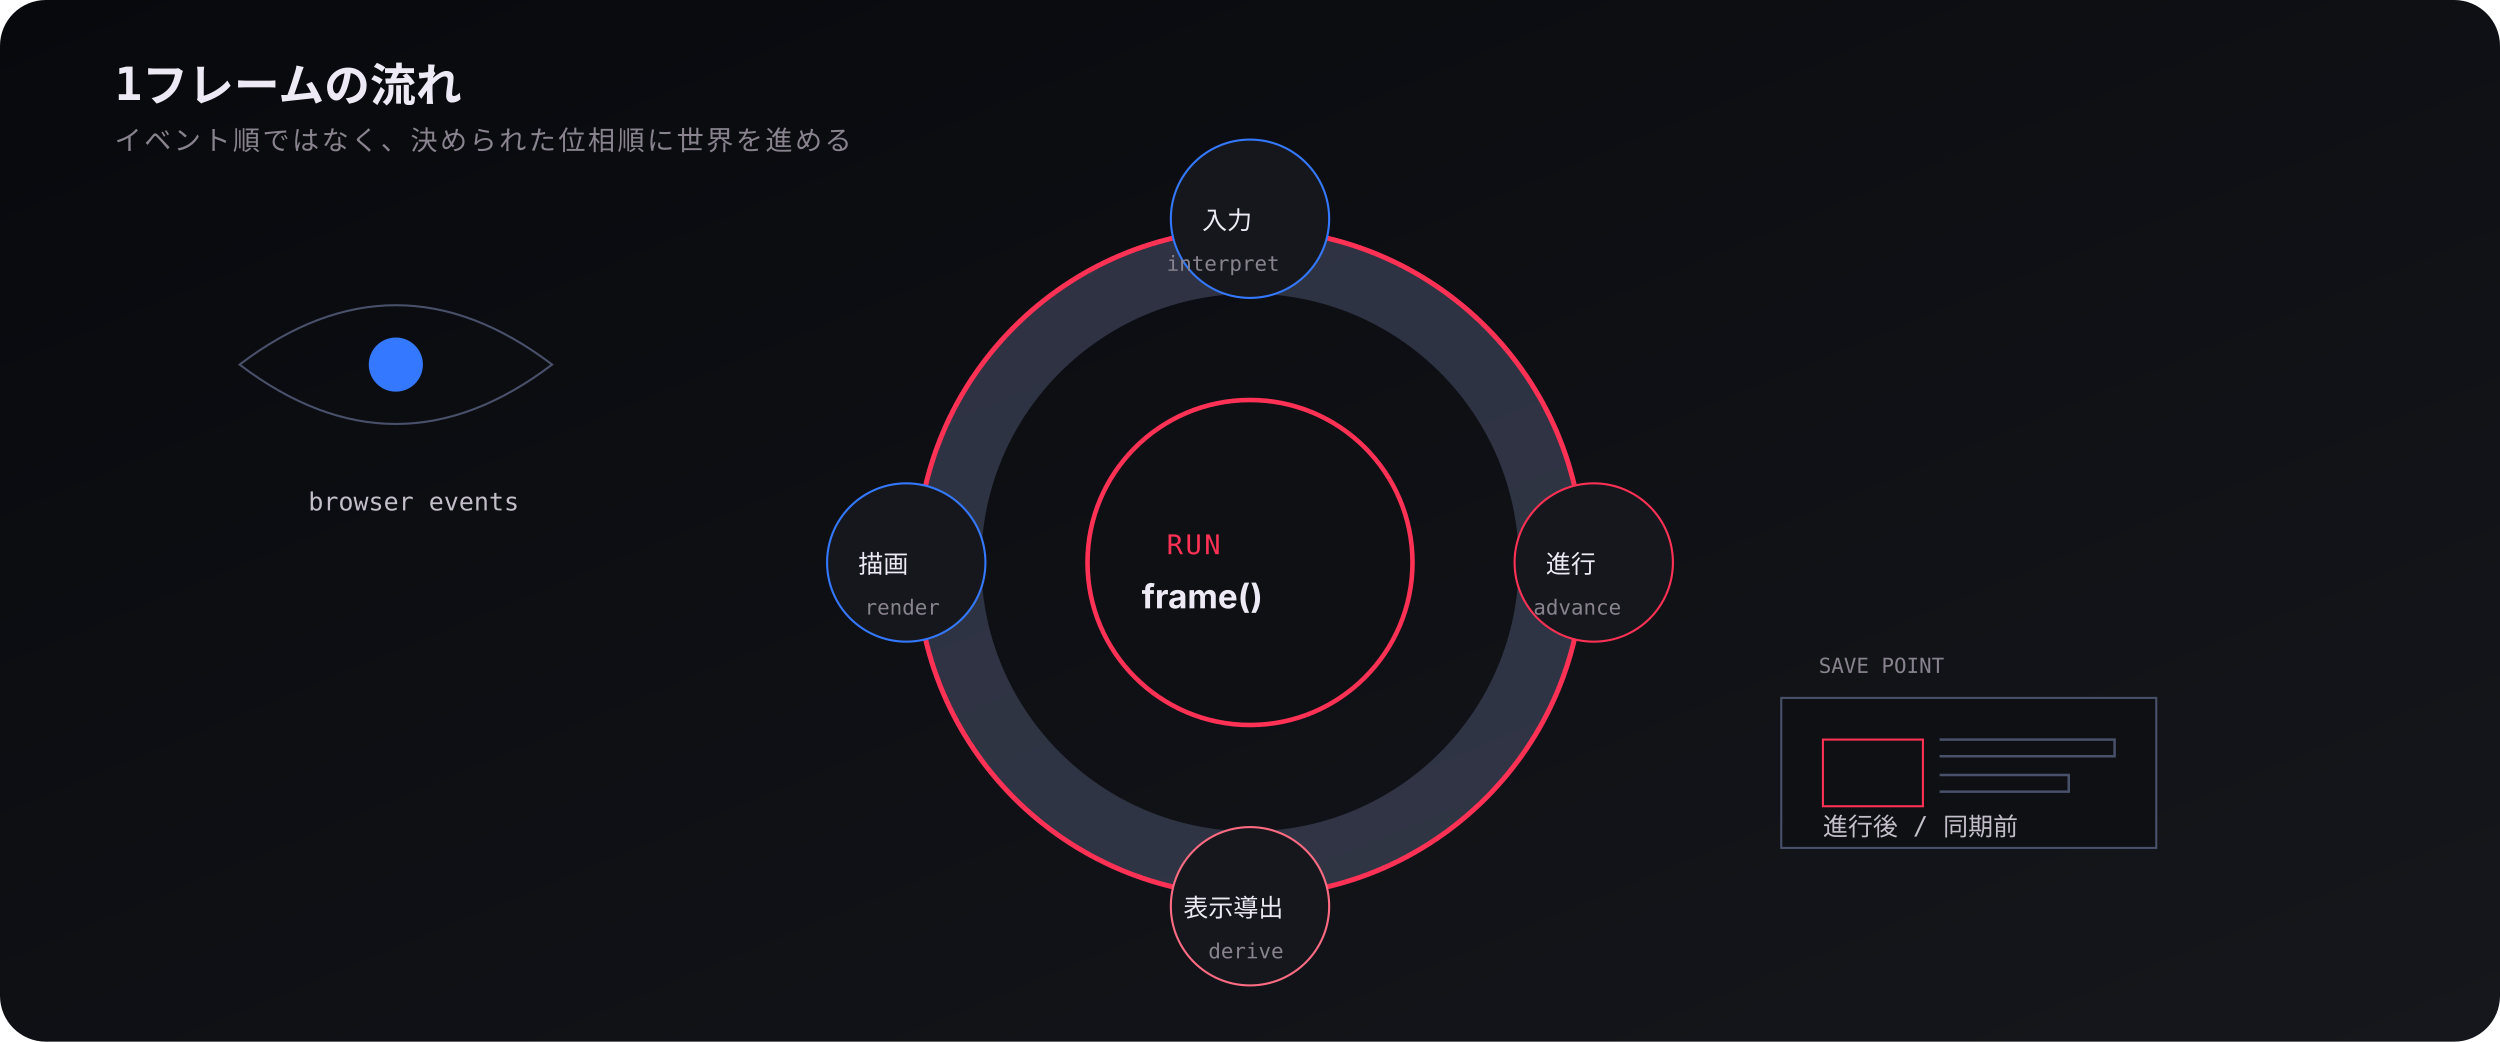
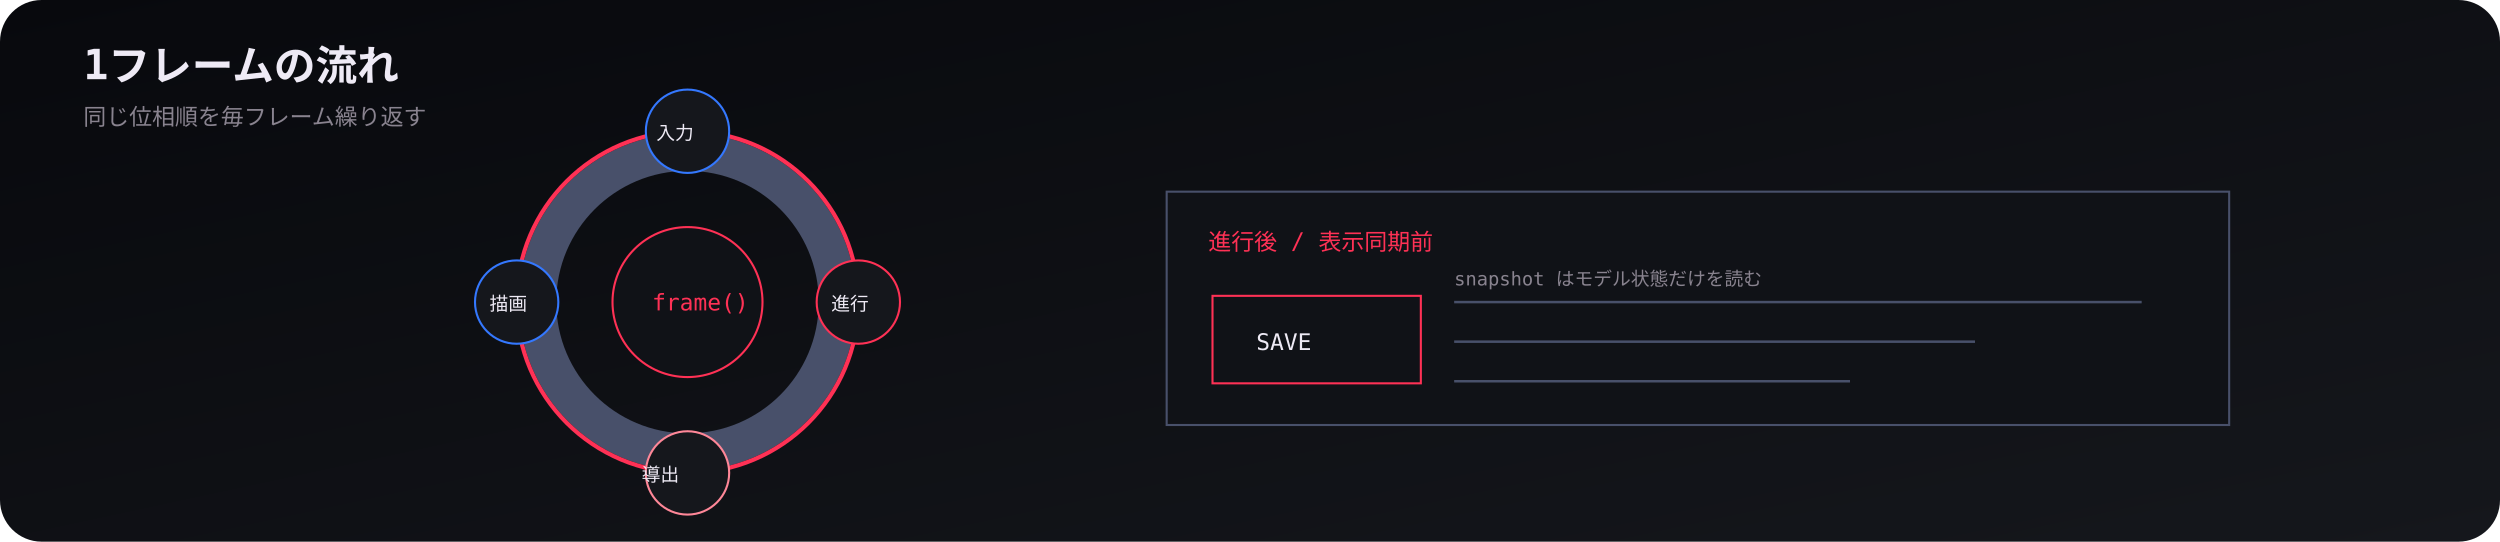
- <svg xmlns="http://www.w3.org/2000/svg" width="1200" height="500" viewBox="0 0 1200 500" role="img">
+ <svg xmlns="http://www.w3.org/2000/svg" width="1200" height="260" viewBox="0 0 1200 260" role="img">
  <defs>
    <style>
.m{font-family:ui-monospace,SFMono-Regular,Menlo,Consolas,"Yu Gothic",monospace}.s{font-family:system-ui,-apple-system,"Hiragino Sans","Yu Gothic",sans-serif}
- .t{fill:#eeeaf5}.b{fill:#c3bec9}.d{fill:#89838f}.a{fill:#ff3155}.an{fill:#ff6b82}.sig{fill:#3478ff}
- .stroke{fill:none;stroke:#89838f;stroke-width:1.6}.soft{fill:none;stroke:#48506a;stroke-width:1.2}.accent{fill:none;stroke:#ff3155;stroke-width:2.4}.blue{fill:none;stroke:#3478ff;stroke-width:2}.dash{stroke-dasharray:8 8}
- .h{font-size:22px;font-weight:700}.k{font-size:13px;letter-spacing:1.2px}.v{font-size:16px;font-weight:650}.sm{font-size:12px}.xs{font-size:10px}
+ .t{fill:#eeeaf5}.b{fill:#c3bec9}.d{fill:#89838f}.a{fill:#ff3155}.u{fill:#3478ff}
+ .g{fill:none;stroke:#48506a;stroke-width:1.2}.w{fill:none;stroke:#89838f;stroke-width:1.4}.r{fill:none;stroke:#ff3155;stroke-width:2}.bl{fill:none;stroke:#3478ff;stroke-width:2}.dash{stroke-dasharray:6 6}
+ .h{font-size:20px;font-weight:700}.v{font-size:14px;font-weight:650}.sm{font-size:11px}.xs{font-size:9px}
</style>
    <linearGradient id="bg" x1="0" y1="0" x2="1" y2="1">
      <stop stop-color="#08090d" />
      <stop offset="1" stop-color="#15171c" />
    </linearGradient>
-     <radialGradient id="earth" cx=".35" cy=".28" r=".8">
-       <stop stop-color="#d6d6d0" />
-       <stop offset=".55" stop-color="#48506a" />
-       <stop offset="1" stop-color="#161a20" />
+     <radialGradient id="earth" cx=".34" cy=".28" r=".82">
+       <stop stop-color="#d8d9dc" />
+       <stop offset=".5" stop-color="#536178" />
+       <stop offset="1" stop-color="#171a20" />
    </radialGradient>
-     <radialGradient id="sun" cx=".35" cy=".35" r=".8">
+     <radialGradient id="sun" cx=".35" cy=".35" r=".82">
      <stop stop-color="#fff1f4" />
-       <stop offset=".28" stop-color="#ff6b82" />
+       <stop offset=".3" stop-color="#ff8798" />
      <stop offset="1" stop-color="#ff3155" />
    </radialGradient>
-     <filter id="glow">
-       <feGaussianBlur stdDeviation="5" result="b" />
-       <feMerge>
-         <feMergeNode in="b" />
-         <feMergeNode in="SourceGraphic" />
-       </feMerge>
-     </filter>
-     <marker id="ra" viewBox="0 0 10 10" refX="9" refY="5" markerWidth="7" markerHeight="7" orient="auto">
+     <marker id="ra" viewBox="0 0 10 10" refX="8.5" refY="5" markerWidth="6" markerHeight="6" orient="auto">
      <path d="M0 0L10 5 0 10Z" fill="#ff3155" />
    </marker>
-     <marker id="ba" viewBox="0 0 10 10" refX="9" refY="5" markerWidth="7" markerHeight="7" orient="auto">
+     <marker id="ba" viewBox="0 0 10 10" refX="8.5" refY="5" markerWidth="6" markerHeight="6" orient="auto">
      <path d="M0 0L10 5 0 10Z" fill="#3478ff" />
    </marker>
  </defs>
-   <rect width="1200" height="500" rx="22" fill="url(#bg)" />
-   <text x="55" y="48" class="m t h">1フレームの流れ</text>
-   <text x="55" y="72" class="m d k">イベント順ではなく、決められた位相順に世界を進める</text>
-   <g transform="translate(600 270)">
-     <circle r="145" fill="none" stroke="#48506a" stroke-width="32" opacity=".55" />
-     <circle r="78" fill="#0e1014" stroke="#ff3155" stroke-width="2.2" />
-     <text x="-40" y="-4" class="m a k">RUN</text>
-     <text x="-52" y="22" class="s t v">frame()</text>
-     <path d="M0-160A160 160 0 0 1 160 0" class="accent" marker-end="url(#ra)" />
-     <path d="M160 0A160 160 0 0 1 0 160" class="accent" marker-end="url(#ra)" />
-     <path d="M0 160A160 160 0 0 1 -160 0" class="accent" marker-end="url(#ra)" />
-     <path d="M-160 0A160 160 0 0 1 0-160" class="accent" marker-end="url(#ra)" />
+   <rect width="1200" height="260" rx="20" fill="url(#bg)" />
+   <text x="40" y="38" class="m t h">1フレームの流れ</text>
+   <text x="40" y="60" class="m d sm">同じ位相順を毎フレーム繰り返す</text>
+   <g transform="translate(330 145)">
+     <circle r="72" fill="none" stroke="#48506a" stroke-width="18" />
+     <circle r="36" fill="#101217" stroke="#ff3155" />
+     <text x="-17" y="4" class="m a sm">frame()</text>
+     <path d="M0-82A82 82 0 0 1 82 0M82 0A82 82 0 0 1 0 82M0 82A82 82 0 0 1-82 0M-82 0A82 82 0 0 1 0-82" class="r" marker-end="url(#ra)" />
+     <circle cx="0" cy="-82" r="20" fill="#15171c" stroke="#3478ff" />
+     <circle cx="82" cy="0" r="20" fill="#15171c" stroke="#ff3155" />
+     <circle cx="0" cy="82" r="20" fill="#15171c" stroke="#ff8798" />
+     <circle cx="-82" cy="0" r="20" fill="#15171c" stroke="#3478ff" />
+     <text x="-15" y="-78" class="m t xs">入力</text>
+     <text x="69" y="4" class="m t xs">進行</text>
+     <text x="-22" y="86" class="m t xs">導出</text>
+     <text x="-95" y="4" class="m t xs">描画</text>
  </g>
-   <g class="m">
-     <circle cx="600" cy="105" r="38" fill="#15171c" stroke="#3478ff" />
-     <text x="577" y="110" class="t sm">入力</text>
-     <text x="560" y="130" class="d xs">interpret</text>
-     <circle cx="765" cy="270" r="38" fill="#15171c" stroke="#ff3155" />
-     <text x="742" y="275" class="t sm">進行</text>
-     <text x="736" y="295" class="d xs">advance</text>
-     <circle cx="600" cy="435" r="38" fill="#15171c" stroke="#ff6b82" />
-     <text x="568" y="440" class="t sm">表示導出</text>
-     <text x="580" y="460" class="d xs">derive</text>
-     <circle cx="435" cy="270" r="38" fill="#15171c" stroke="#3478ff" />
-     <text x="412" y="275" class="t sm">描画</text>
-     <text x="415" y="295" class="d xs">render</text>
-   </g>
-   <g transform="translate(855 335)">
-     <path d="M0 0h180v72H0z" fill="#0e1014" stroke="#48506a" />
-     <path d="M20 20h48v32H20z" fill="none" stroke="#ff3155" />
-     <path d="M76 20h84v8H76M76 37h62v8H76" class="soft" />
-     <text x="18" y="-12" class="m d xs">SAVE POINT</text>
-     <text x="20" y="66" class="m b sm">進行後 / 同期前</text>
-   </g>
-   <g transform="translate(115 175)">
-     <path d="M0 0C50-38 100-38 150 0C100 38 50 38 0 0Z" fill="none" stroke="#48506a" />
-     <circle cx="75" cy="0" r="13" fill="#3478ff" />
-     <text x="33" y="70" class="m b sm">browser events</text>
+   <g transform="translate(560 92)">
+     <path d="M0 0h510v112H0z" fill="#101217" stroke="#48506a" rx="12" />
+     <text x="20" y="28" class="m a sm">進行後 / 表示同期前</text>
+     <path d="M22 50h100v42H22z" fill="none" stroke="#ff3155" />
+     <path d="M138 53h330" class="g" />
+     <path d="M138 72h250" class="g" />
+     <path d="M138 91h190" class="g" />
+     <text x="43" y="76" class="m t sm">SAVE</text>
+     <text x="138" y="45" class="m d xs">snapshot はモデル状態だけを読む</text>
  </g>
</svg>
